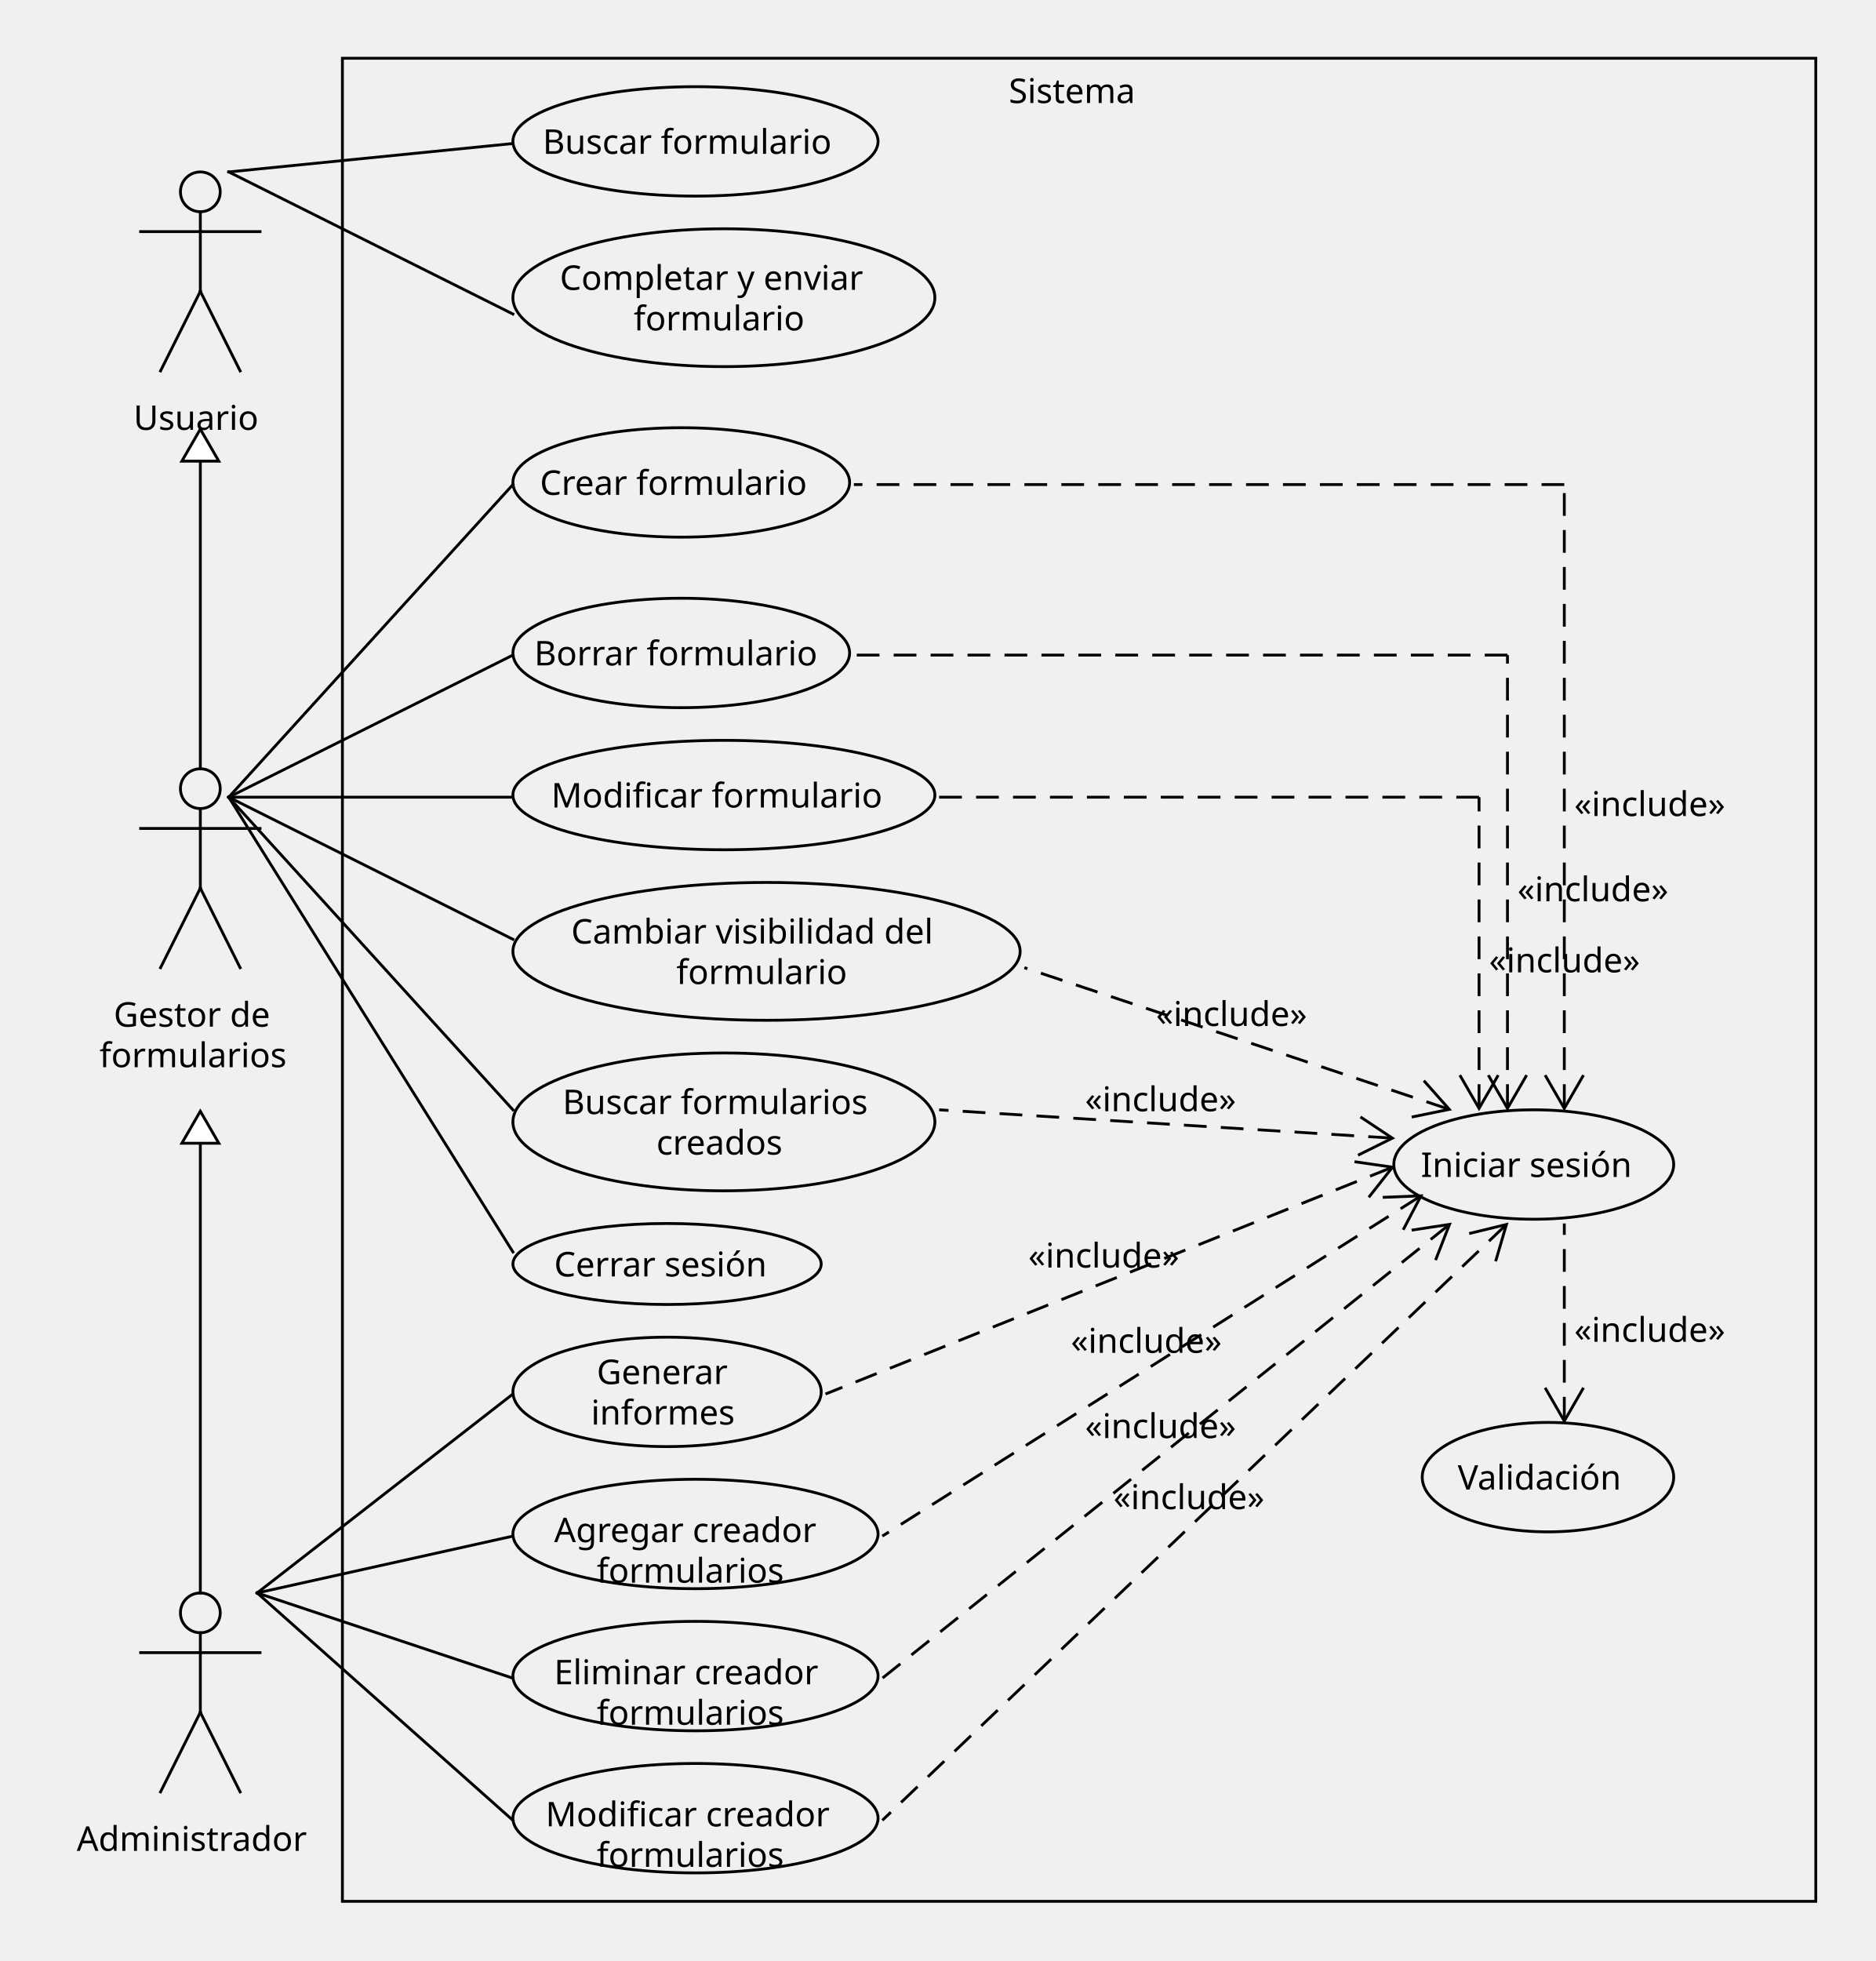
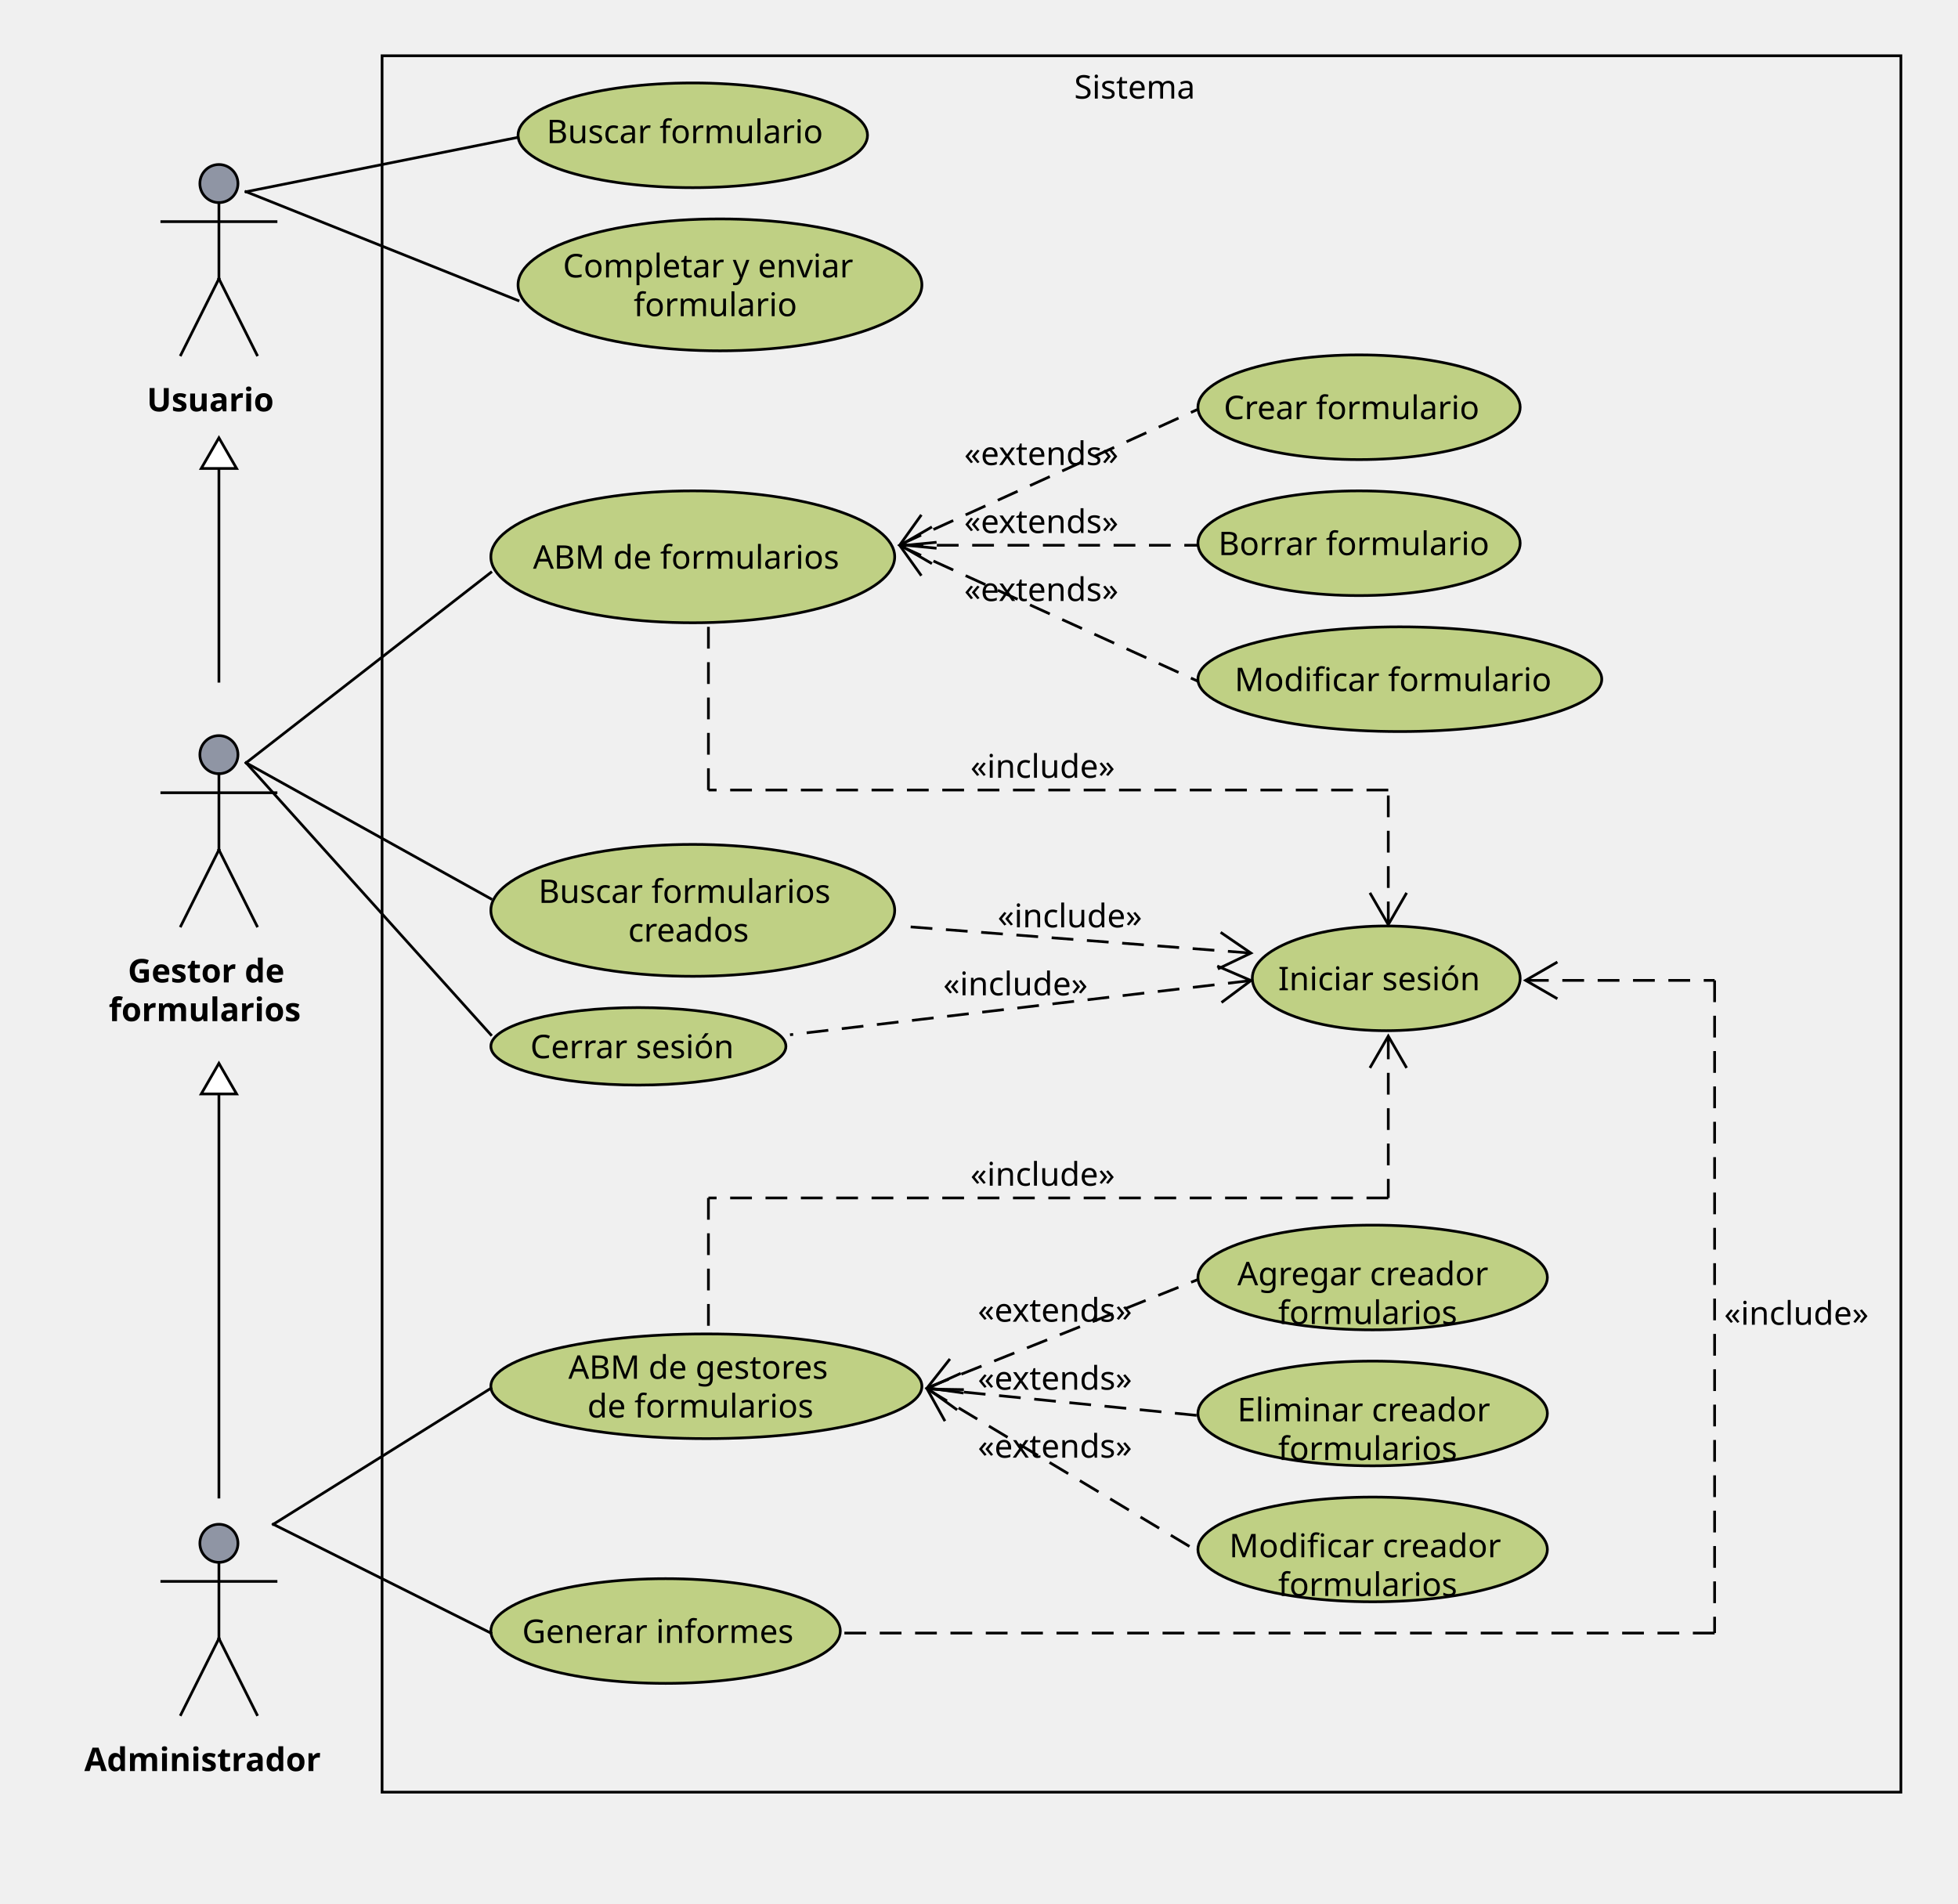
- <svg xmlns="http://www.w3.org/2000/svg" fill-opacity="1" color-rendering="auto" color-interpolation="auto" text-rendering="auto" stroke="black" stroke-linecap="square" width="660" stroke-miterlimit="10" shape-rendering="auto" stroke-opacity="1" fill="black" stroke-dasharray="none" font-weight="normal" stroke-width="1" viewBox="-20 -20 660 690" height="690" font-family="'Dialog'" font-style="normal" stroke-linejoin="miter" font-size="12px" stroke-dashoffset="0" image-rendering="auto">
+ <svg xmlns="http://www.w3.org/2000/svg" fill-opacity="1" color-rendering="auto" color-interpolation="auto" text-rendering="auto" stroke="black" stroke-linecap="square" width="720" stroke-miterlimit="10" shape-rendering="auto" stroke-opacity="1" fill="black" stroke-dasharray="none" font-weight="normal" stroke-width="1" viewBox="20 -20 720 700" height="700" font-family="'Dialog'" font-style="normal" stroke-linejoin="miter" font-size="12px" stroke-dashoffset="0" image-rendering="auto">
  <defs id="genericDefs" />
  <g>
    <defs id="defs1">
      <clipPath clipPathUnits="userSpaceOnUse" id="clipPath1">
        <path d="M0 0 L2147483647 0 L2147483647 2147483647 L0 2147483647 L0 0 Z" />
      </clipPath>
      <clipPath clipPathUnits="userSpaceOnUse" id="clipPath2">
+         <path d="M0 0 L0 40 L130 40 L130 0 Z" />
+       </clipPath>
+       <clipPath clipPathUnits="userSpaceOnUse" id="clipPath3">
+         <path d="M0 0 L0 40 L160 40 L160 0 Z" />
+       </clipPath>
+       <clipPath clipPathUnits="userSpaceOnUse" id="clipPath4">
+         <path d="M0 0 L0 50 L150 50 L150 0 Z" />
+       </clipPath>
+       <clipPath clipPathUnits="userSpaceOnUse" id="clipPath5">
        <path d="M0 0 L0 30 L110 30 L110 0 Z" />
-       </clipPath>
-       <clipPath clipPathUnits="userSpaceOnUse" id="clipPath3">
-         <path d="M0 0 L0 40 L110 40 L110 0 Z" />
-       </clipPath>
-       <clipPath clipPathUnits="userSpaceOnUse" id="clipPath4">
-         <path d="M0 0 L0 50 L180 50 L180 0 Z" />
-       </clipPath>
-       <clipPath clipPathUnits="userSpaceOnUse" id="clipPath5">
-         <path d="M0 0 L0 50 L150 50 L150 0 Z" />
      </clipPath>
      <clipPath clipPathUnits="userSpaceOnUse" id="clipPath6">
        <path d="M0 0 L0 40 L150 40 L150 0 Z" />
      </clipPath>
      <clipPath clipPathUnits="userSpaceOnUse" id="clipPath7">
        <path d="M0 0 L0 40 L120 40 L120 0 Z" />
      </clipPath>
      <clipPath clipPathUnits="userSpaceOnUse" id="clipPath8">
-         <path d="M0 0 L0 40 L130 40 L130 0 Z" />
+         <path d="M0 0 L0 640 L560 640 L560 0 Z" />
      </clipPath>
      <clipPath clipPathUnits="userSpaceOnUse" id="clipPath9">
-         <path d="M0 0 L0 40 L90 40 L90 0 Z" />
+         <path d="M0 0 L0 40 L100 40 L100 0 Z" />
      </clipPath>
      <clipPath clipPathUnits="userSpaceOnUse" id="clipPath10">
-         <path d="M0 0 L0 650 L520 650 L520 0 Z" />
+         <path d="M0 0 L0 150 L80 150 L80 0 Z" />
      </clipPath>
      <clipPath clipPathUnits="userSpaceOnUse" id="clipPath11">
-         <path d="M0 0 L0 40 L100 40 L100 0 Z" />
+         <path d="M0 0 L0 120 L120 120 L120 0 Z" />
      </clipPath>
      <clipPath clipPathUnits="userSpaceOnUse" id="clipPath12">
-         <path d="M0 0 L0 100 L60 100 L60 0 Z" />
+         <path d="M0 0 L0 130 L100 130 L100 0 Z" />
      </clipPath>
      <clipPath clipPathUnits="userSpaceOnUse" id="clipPath13">
-         <path d="M0 0 L0 100 L100 100 L100 0 Z" />
+         <path d="M0 0 L0 80 L140 80 L140 0 Z" />
      </clipPath>
      <clipPath clipPathUnits="userSpaceOnUse" id="clipPath14">
-         <path d="M0 0 L0 120 L80 120 L80 0 Z" />
+         <path d="M0 0 L0 40 L140 40 L140 0 Z" />
      </clipPath>
      <clipPath clipPathUnits="userSpaceOnUse" id="clipPath15">
-         <path d="M0 0 L0 40 L190 40 L190 0 Z" />
+         <path d="M0 0 L0 80 L110 80 L110 0 Z" />
      </clipPath>
      <clipPath clipPathUnits="userSpaceOnUse" id="clipPath16">
-         <path d="M0 0 L0 190 L130 190 L130 0 Z" />
+         <path d="M0 0 L0 100 L120 100 L120 0 Z" />
      </clipPath>
      <clipPath clipPathUnits="userSpaceOnUse" id="clipPath17">
-         <path d="M0 0 L0 110 L230 110 L230 0 Z" />
+         <path d="M0 0 L0 50 L200 50 L200 0 Z" />
      </clipPath>
      <clipPath clipPathUnits="userSpaceOnUse" id="clipPath18">
-         <path d="M0 0 L0 100 L120 100 L120 0 Z" />
+         <path d="M0 0 L0 130 L120 130 L120 0 Z" />
      </clipPath>
      <clipPath clipPathUnits="userSpaceOnUse" id="clipPath19">
-         <path d="M0 0 L0 80 L180 80 L180 0 Z" />
+         <path d="M0 0 L0 140 L280 140 L280 0 Z" />
      </clipPath>
      <clipPath clipPathUnits="userSpaceOnUse" id="clipPath20">
-         <path d="M0 0 L0 140 L270 140 L270 0 Z" />
+         <path d="M0 0 L0 70 L130 70 L130 0 Z" />
      </clipPath>
      <clipPath clipPathUnits="userSpaceOnUse" id="clipPath21">
-         <path d="M0 0 L0 190 L310 190 L310 0 Z" />
+         <path d="M0 0 L0 270 L400 270 L400 0 Z" />
      </clipPath>
      <clipPath clipPathUnits="userSpaceOnUse" id="clipPath22">
-         <path d="M0 0 L0 250 L330 250 L330 0 Z" />
+         <path d="M0 0 L0 70 L110 70 L110 0 Z" />
      </clipPath>
      <clipPath clipPathUnits="userSpaceOnUse" id="clipPath23">
-         <path d="M0 0 L0 80 L130 80 L130 0 Z" />
+         <path d="M0 0 L0 50 L130 50 L130 0 Z" />
      </clipPath>
      <clipPath clipPathUnits="userSpaceOnUse" id="clipPath24">
-         <path d="M0 0 L0 140 L130 140 L130 0 Z" />
+         <path d="M0 0 L0 190 L30 190 L30 0 Z" />
      </clipPath>
      <clipPath clipPathUnits="userSpaceOnUse" id="clipPath25">
-         <path d="M0 0 L0 240 L250 240 L250 0 Z" />
+         <path d="M0 0 L0 90 L130 90 L130 0 Z" />
      </clipPath>
      <clipPath clipPathUnits="userSpaceOnUse" id="clipPath26">
-         <path d="M0 0 L0 190 L230 190 L230 0 Z" />
+         <path d="M0 0 L0 120 L30 120 L30 0 Z" />
      </clipPath>
      <clipPath clipPathUnits="userSpaceOnUse" id="clipPath27">
-         <path d="M0 0 L0 110 L120 110 L120 0 Z" />
-       </clipPath>
-       <clipPath clipPathUnits="userSpaceOnUse" id="clipPath28">
-         <path d="M0 0 L0 60 L120 60 L120 0 Z" />
-       </clipPath>
-       <clipPath clipPathUnits="userSpaceOnUse" id="clipPath29">
-         <path d="M0 0 L0 100 L80 100 L80 0 Z" />
-       </clipPath>
-       <clipPath clipPathUnits="userSpaceOnUse" id="clipPath30">
-         <path d="M0 0 L0 200 L30 200 L30 0 Z" />
-       </clipPath>
-       <clipPath clipPathUnits="userSpaceOnUse" id="clipPath31">
-         <path d="M0 0 L0 150 L220 150 L220 0 Z" />
-       </clipPath>
-       <clipPath clipPathUnits="userSpaceOnUse" id="clipPath32">
-         <path d="M0 0 L0 50 L120 50 L120 0 Z" />
-       </clipPath>
-       <clipPath clipPathUnits="userSpaceOnUse" id="clipPath33">
-         <path d="M0 0 L0 150 L30 150 L30 0 Z" />
+         <path d="M0 0 L0 80 L120 80 L120 0 Z" />
      </clipPath>
    </defs>
-     <g fill="rgb(255,255,255)" fill-opacity="0" transform="translate(160,410)" stroke-opacity="0" stroke="rgb(255,255,255)">
-       <ellipse rx="54.25" ry="14.25" clip-path="url(#clipPath2)" cx="54.75" cy="14.75" stroke="none" />
-     </g>
-     <g transform="translate(160,410)">
-       <ellipse rx="54.25" fill="none" ry="14.25" clip-path="url(#clipPath2)" cx="54.75" cy="14.75" />
-       <text x="15" xml:space="preserve" y="19.125" clip-path="url(#clipPath2)" font-family="sans-serif" stroke="none">Cerrar sesión</text>
-     </g>
-     <g fill="rgb(255,255,255)" fill-opacity="0" transform="translate(160,450)" stroke-opacity="0" stroke="rgb(255,255,255)">
-       <ellipse rx="54.25" ry="19.25" clip-path="url(#clipPath3)" cx="54.75" cy="19.75" stroke="none" />
-     </g>
-     <g transform="translate(160,450)">
-       <ellipse rx="54.25" fill="none" ry="19.25" clip-path="url(#clipPath3)" cx="54.75" cy="19.75" />
-       <text x="30" xml:space="preserve" y="17" clip-path="url(#clipPath3)" font-family="sans-serif" stroke="none">Generar</text>
-       <text x="28" xml:space="preserve" y="31.25" clip-path="url(#clipPath3)" font-family="sans-serif" stroke="none">informes</text>
-     </g>
-     <g fill="rgb(255,255,255)" fill-opacity="0" transform="translate(160,290)" stroke-opacity="0" stroke="rgb(255,255,255)">
-       <ellipse rx="89.25" ry="24.25" clip-path="url(#clipPath4)" cx="89.75" cy="24.75" stroke="none" />
-     </g>
-     <g transform="translate(160,290)">
-       <ellipse rx="89.25" fill="none" ry="24.25" clip-path="url(#clipPath4)" cx="89.75" cy="24.75" />
-       <text x="21" xml:space="preserve" y="22" clip-path="url(#clipPath4)" font-family="sans-serif" stroke="none">Cambiar visibilidad del</text>
-       <text x="58" xml:space="preserve" y="36.25" clip-path="url(#clipPath4)" font-family="sans-serif" stroke="none">formulario</text>
-     </g>
-     <g fill="rgb(255,255,255)" fill-opacity="0" transform="translate(160,350)" stroke-opacity="0" stroke="rgb(255,255,255)">
-       <ellipse rx="74.25" ry="24.25" clip-path="url(#clipPath5)" cx="74.75" cy="24.75" stroke="none" />
-     </g>
-     <g transform="translate(160,350)">
-       <ellipse rx="74.25" fill="none" ry="24.25" clip-path="url(#clipPath5)" cx="74.75" cy="24.75" />
-       <text x="18" xml:space="preserve" y="22" clip-path="url(#clipPath5)" font-family="sans-serif" stroke="none">Buscar formularios</text>
-       <text x="51" xml:space="preserve" y="36.25" clip-path="url(#clipPath5)" font-family="sans-serif" stroke="none">creados</text>
-     </g>
-     <g fill="rgb(255,255,255)" fill-opacity="0" transform="translate(160,240)" stroke-opacity="0" stroke="rgb(255,255,255)">
+     <g fill="rgb(142,176,21)" fill-opacity="0.49" transform="translate(460,430)" stroke-opacity="0.49" stroke="rgb(142,176,21)">
+       <ellipse rx="64.25" ry="19.25" clip-path="url(#clipPath2)" cx="64.75" cy="19.75" stroke="none" />
+     </g>
+     <g transform="translate(460,430)">
+       <ellipse rx="64.25" fill="none" ry="19.25" clip-path="url(#clipPath2)" cx="64.75" cy="19.75" />
+       <text x="15" xml:space="preserve" y="22.625" clip-path="url(#clipPath2)" font-family="sans-serif" stroke="none">Agregar creador</text>
+       <text x="30" xml:space="preserve" y="36.875" clip-path="url(#clipPath2)" font-family="sans-serif" stroke="none">formularios</text>
+     </g>
+     <g fill="rgb(142,176,21)" fill-opacity="0.49" transform="translate(460,530)" stroke-opacity="0.49" stroke="rgb(142,176,21)">
+       <ellipse rx="64.25" ry="19.25" clip-path="url(#clipPath2)" cx="64.75" cy="19.75" stroke="none" />
+     </g>
+     <g transform="translate(460,530)">
+       <ellipse rx="64.25" fill="none" ry="19.25" clip-path="url(#clipPath2)" cx="64.75" cy="19.75" />
+       <text x="12" xml:space="preserve" y="22.625" clip-path="url(#clipPath2)" font-family="sans-serif" stroke="none">Modificar creador</text>
+       <text x="30" xml:space="preserve" y="36.875" clip-path="url(#clipPath2)" font-family="sans-serif" stroke="none">formularios</text>
+     </g>
+     <g fill="rgb(142,176,21)" fill-opacity="0.49" transform="translate(200,470)" stroke-opacity="0.49" stroke="rgb(142,176,21)">
+       <ellipse rx="79.25" ry="19.25" clip-path="url(#clipPath3)" cx="79.75" cy="19.75" stroke="none" />
+     </g>
+     <g transform="translate(200,470)">
+       <ellipse rx="79.25" fill="none" ry="19.25" clip-path="url(#clipPath3)" cx="79.75" cy="19.75" />
+       <text x="29" xml:space="preserve" y="17" clip-path="url(#clipPath3)" font-family="sans-serif" stroke="none">ABM de gestores</text>
+       <text x="36" xml:space="preserve" y="31.25" clip-path="url(#clipPath3)" font-family="sans-serif" stroke="none">de formularios</text>
+     </g>
+     <g fill="rgb(142,176,21)" fill-opacity="0.49" transform="translate(200,160)" stroke-opacity="0.49" stroke="rgb(142,176,21)">
+       <ellipse rx="74.25" ry="24.25" clip-path="url(#clipPath4)" cx="74.75" cy="24.75" stroke="none" />
+     </g>
+     <g transform="translate(200,160)">
+       <ellipse rx="74.25" fill="none" ry="24.25" clip-path="url(#clipPath4)" cx="74.75" cy="24.75" />
+       <text x="16" xml:space="preserve" y="29.125" clip-path="url(#clipPath4)" font-family="sans-serif" stroke="none">ABM de formularios</text>
+     </g>
+     <g fill="rgb(142,176,21)" fill-opacity="0.49" transform="translate(200,350)" stroke-opacity="0.49" stroke="rgb(142,176,21)">
+       <ellipse rx="54.25" ry="14.25" clip-path="url(#clipPath5)" cx="54.75" cy="14.75" stroke="none" />
+     </g>
+     <g transform="translate(200,350)">
+       <ellipse rx="54.25" fill="none" ry="14.25" clip-path="url(#clipPath5)" cx="54.75" cy="14.75" />
+       <text x="15" xml:space="preserve" y="19.125" clip-path="url(#clipPath5)" font-family="sans-serif" stroke="none">Cerrar sesión</text>
+     </g>
+     <g fill="rgb(142,176,21)" fill-opacity="0.49" transform="translate(200,290)" stroke-opacity="0.49" stroke="rgb(142,176,21)">
+       <ellipse rx="74.25" ry="24.25" clip-path="url(#clipPath4)" cx="74.75" cy="24.75" stroke="none" />
+     </g>
+     <g transform="translate(200,290)">
+       <ellipse rx="74.25" fill="none" ry="24.25" clip-path="url(#clipPath4)" cx="74.75" cy="24.75" />
+       <text x="18" xml:space="preserve" y="22" clip-path="url(#clipPath4)" font-family="sans-serif" stroke="none">Buscar formularios</text>
+       <text x="51" xml:space="preserve" y="36.25" clip-path="url(#clipPath4)" font-family="sans-serif" stroke="none">creados</text>
+     </g>
+     <g fill="rgb(142,176,21)" fill-opacity="0.49" transform="translate(460,210)" stroke-opacity="0.49" stroke="rgb(142,176,21)">
      <ellipse rx="74.25" ry="19.25" clip-path="url(#clipPath6)" cx="74.75" cy="19.75" stroke="none" />
    </g>
-     <g transform="translate(160,240)">
+     <g transform="translate(460,210)">
      <ellipse rx="74.25" fill="none" ry="19.25" clip-path="url(#clipPath6)" cx="74.75" cy="19.75" />
      <text x="14" xml:space="preserve" y="24.125" clip-path="url(#clipPath6)" font-family="sans-serif" stroke="none">Modificar formulario</text>
    </g>
-     <g fill="rgb(255,255,255)" fill-opacity="0" transform="translate(160,190)" stroke-opacity="0" stroke="rgb(255,255,255)">
+     <g fill="rgb(142,176,21)" fill-opacity="0.49" transform="translate(460,160)" stroke-opacity="0.49" stroke="rgb(142,176,21)">
      <ellipse rx="59.25" ry="19.25" clip-path="url(#clipPath7)" cx="59.75" cy="19.75" stroke="none" />
    </g>
-     <g transform="translate(160,190)">
+     <g transform="translate(460,160)">
      <ellipse rx="59.25" fill="none" ry="19.25" clip-path="url(#clipPath7)" cx="59.75" cy="19.75" />
      <text x="8" xml:space="preserve" y="24.125" clip-path="url(#clipPath7)" font-family="sans-serif" stroke="none">Borrar formulario</text>
    </g>
-     <g fill="rgb(255,255,255)" fill-opacity="0" transform="translate(160,130)" stroke-opacity="0" stroke="rgb(255,255,255)">
+     <g fill="rgb(142,176,21)" fill-opacity="0.49" transform="translate(460,110)" stroke-opacity="0.49" stroke="rgb(142,176,21)">
      <ellipse rx="59.25" ry="19.25" clip-path="url(#clipPath7)" cx="59.75" cy="19.75" stroke="none" />
    </g>
-     <g transform="translate(160,130)">
+     <g transform="translate(460,110)">
      <ellipse rx="59.25" fill="none" ry="19.25" clip-path="url(#clipPath7)" cx="59.75" cy="19.75" />
      <text x="10" xml:space="preserve" y="24.125" clip-path="url(#clipPath7)" font-family="sans-serif" stroke="none">Crear formulario</text>
    </g>
-     <g fill="rgb(255,255,255)" fill-opacity="0" transform="translate(160,600)" stroke-opacity="0" stroke="rgb(255,255,255)">
-       <ellipse rx="64.25" ry="19.25" clip-path="url(#clipPath8)" cx="64.75" cy="19.75" stroke="none" />
-     </g>
-     <g transform="translate(160,600)">
-       <ellipse rx="64.25" fill="none" ry="19.25" clip-path="url(#clipPath8)" cx="64.75" cy="19.75" />
-       <text x="12" xml:space="preserve" y="22.625" clip-path="url(#clipPath8)" font-family="sans-serif" stroke="none">Modificar creador</text>
-       <text x="30" xml:space="preserve" y="36.875" clip-path="url(#clipPath8)" font-family="sans-serif" stroke="none">formularios</text>
-     </g>
-     <g fill="rgb(255,255,255)" fill-opacity="0" transform="translate(160,550)" stroke-opacity="0" stroke="rgb(255,255,255)">
-       <ellipse rx="64.25" ry="19.25" clip-path="url(#clipPath8)" cx="64.75" cy="19.75" stroke="none" />
-     </g>
-     <g transform="translate(160,550)">
-       <ellipse rx="64.25" fill="none" ry="19.25" clip-path="url(#clipPath8)" cx="64.75" cy="19.75" />
-       <text x="15" xml:space="preserve" y="22.625" clip-path="url(#clipPath8)" font-family="sans-serif" stroke="none">Eliminar creador</text>
-       <text x="30" xml:space="preserve" y="36.875" clip-path="url(#clipPath8)" font-family="sans-serif" stroke="none">formularios</text>
-     </g>
-     <g fill="rgb(255,255,255)" fill-opacity="0" transform="translate(160,500)" stroke-opacity="0" stroke="rgb(255,255,255)">
-       <ellipse rx="64.25" ry="19.25" clip-path="url(#clipPath8)" cx="64.75" cy="19.75" stroke="none" />
-     </g>
-     <g transform="translate(160,500)">
-       <ellipse rx="64.25" fill="none" ry="19.25" clip-path="url(#clipPath8)" cx="64.75" cy="19.75" />
-       <text x="15" xml:space="preserve" y="22.625" clip-path="url(#clipPath8)" font-family="sans-serif" stroke="none">Agregar creador</text>
-       <text x="30" xml:space="preserve" y="36.875" clip-path="url(#clipPath8)" font-family="sans-serif" stroke="none">formularios</text>
-     </g>
-     <g fill="rgb(255,255,255)" fill-opacity="0" transform="translate(480,480)" stroke-opacity="0" stroke="rgb(255,255,255)">
-       <ellipse rx="44.25" ry="19.25" clip-path="url(#clipPath9)" cx="44.75" cy="19.75" stroke="none" />
-     </g>
-     <g transform="translate(480,480)">
-       <ellipse rx="44.25" fill="none" ry="19.25" clip-path="url(#clipPath9)" cx="44.75" cy="19.75" />
-       <text x="13" xml:space="preserve" y="24.125" clip-path="url(#clipPath9)" font-family="sans-serif" stroke="none">Validación</text>
-     </g>
-     <g fill="rgb(255,255,255)" fill-opacity="0" transform="translate(100,0)" stroke-opacity="0" stroke="rgb(255,255,255)">
-       <rect x="0.5" width="518.5" height="648.5" y="0.5" clip-path="url(#clipPath10)" stroke="none" />
-     </g>
-     <g transform="translate(100,0)">
-       <rect fill="none" x="0.5" width="518.5" height="648.5" y="0.5" clip-path="url(#clipPath10)" />
-       <text x="235" xml:space="preserve" y="16.25" clip-path="url(#clipPath10)" font-family="sans-serif" stroke="none">Sistema</text>
-     </g>
-     <g fill="rgb(255,255,255)" fill-opacity="0" transform="translate(470,370)" stroke-opacity="0" stroke="rgb(255,255,255)">
-       <ellipse rx="49.25" ry="19.25" clip-path="url(#clipPath11)" cx="49.75" cy="19.75" stroke="none" />
-     </g>
-     <g transform="translate(470,370)">
-       <ellipse rx="49.25" fill="none" ry="19.25" clip-path="url(#clipPath11)" cx="49.75" cy="19.75" />
-       <text x="10" xml:space="preserve" y="24.125" clip-path="url(#clipPath11)" font-family="sans-serif" stroke="none">Iniciar sesión</text>
-     </g>
-     <g fill="rgb(255,255,255)" fill-opacity="0" transform="translate(20,40)" stroke-opacity="0" stroke="rgb(255,255,255)">
-       <circle r="7" clip-path="url(#clipPath12)" cx="30.5" cy="7.5" stroke="none" />
-     </g>
-     <g transform="translate(20,40)">
-       <circle fill="none" r="7" clip-path="url(#clipPath12)" cx="30.5" cy="7.5" />
-       <path fill="none" d="M9.5 21.5 L51.5 21.5" clip-path="url(#clipPath12)" />
-       <path fill="none" d="M30.5 14.5 L30.5 42.5" clip-path="url(#clipPath12)" />
-       <path fill="none" d="M30.5 42.5 L16.5 70.5" clip-path="url(#clipPath12)" />
-       <path fill="none" d="M30.5 42.5 L44.5 70.5" clip-path="url(#clipPath12)" />
-       <text x="7" xml:space="preserve" y="91.25" clip-path="url(#clipPath12)" font-family="sans-serif" stroke="none">Usuario</text>
-     </g>
-     <g fill="rgb(255,255,255)" fill-opacity="0" transform="translate(160,10)" stroke-opacity="0" stroke="rgb(255,255,255)">
-       <ellipse rx="64.25" ry="19.25" clip-path="url(#clipPath8)" cx="64.75" cy="19.75" stroke="none" />
-     </g>
-     <g transform="translate(160,10)">
-       <ellipse rx="64.25" fill="none" ry="19.25" clip-path="url(#clipPath8)" cx="64.75" cy="19.75" />
-       <text x="11" xml:space="preserve" y="24.125" clip-path="url(#clipPath8)" font-family="sans-serif" stroke="none">Buscar formulario</text>
-     </g>
-     <g fill="rgb(255,255,255)" fill-opacity="0" transform="translate(160,60)" stroke-opacity="0" stroke="rgb(255,255,255)">
-       <ellipse rx="74.25" ry="24.25" clip-path="url(#clipPath5)" cx="74.75" cy="24.75" stroke="none" />
-     </g>
-     <g transform="translate(160,60)">
-       <ellipse rx="74.25" fill="none" ry="24.25" clip-path="url(#clipPath5)" cx="74.75" cy="24.75" />
-       <text x="17" xml:space="preserve" y="22" clip-path="url(#clipPath5)" font-family="sans-serif" stroke="none">Completar y enviar</text>
-       <text x="43" xml:space="preserve" y="36.25" clip-path="url(#clipPath5)" font-family="sans-serif" stroke="none">formulario</text>
-     </g>
-     <g fill="rgb(255,255,255)" fill-opacity="0" transform="translate(0,540)" stroke-opacity="0" stroke="rgb(255,255,255)">
-       <circle r="7" clip-path="url(#clipPath13)" cx="50.5" cy="7.5" stroke="none" />
-     </g>
-     <g transform="translate(0,540)">
-       <circle fill="none" r="7" clip-path="url(#clipPath13)" cx="50.5" cy="7.5" />
-       <path fill="none" d="M29.5 21.5 L71.5 21.5" clip-path="url(#clipPath13)" />
-       <path fill="none" d="M50.5 14.5 L50.5 42.5" clip-path="url(#clipPath13)" />
-       <path fill="none" d="M50.5 42.5 L36.5 70.5" clip-path="url(#clipPath13)" />
-       <path fill="none" d="M50.5 42.5 L64.5 70.5" clip-path="url(#clipPath13)" />
-       <text x="7" xml:space="preserve" y="91.25" clip-path="url(#clipPath13)" font-family="sans-serif" stroke="none">Administrador</text>
-     </g>
-     <g fill="rgb(255,255,255)" fill-opacity="0" transform="translate(10,250)" stroke-opacity="0" stroke="rgb(255,255,255)">
-       <circle r="7" clip-path="url(#clipPath14)" cx="40.5" cy="7.5" stroke="none" />
-     </g>
-     <g transform="translate(10,250)">
-       <circle fill="none" r="7" clip-path="url(#clipPath14)" cx="40.5" cy="7.5" />
-       <path fill="none" d="M19.5 21.5 L61.5 21.5" clip-path="url(#clipPath14)" />
-       <path fill="none" d="M40.5 14.5 L40.5 42.5" clip-path="url(#clipPath14)" />
-       <path fill="none" d="M40.5 42.5 L26.5 70.5" clip-path="url(#clipPath14)" />
-       <path fill="none" d="M40.5 42.5 L54.5 70.5" clip-path="url(#clipPath14)" />
-       <text x="10" xml:space="preserve" y="91.25" clip-path="url(#clipPath14)" font-family="sans-serif" stroke="none">Gestor de</text>
-       <text x="5" xml:space="preserve" y="105.5" clip-path="url(#clipPath14)" font-family="sans-serif" stroke="none">formularios</text>
-     </g>
-     <g stroke-dasharray="8,5" stroke-miterlimit="5" transform="translate(300,360)" stroke-linecap="butt">
-       <path fill="none" d="M169.502 20.438 L10.5 10.5" clip-path="url(#clipPath15)" />
-       <path fill="none" stroke-miterlimit="10" stroke-dasharray="none" d="M159.17 13.279 L170.001 20.469 L158.359 26.254" clip-path="url(#clipPath15)" stroke-linecap="square" />
-     </g>
-     <g font-family="sans-serif" transform="translate(300,360)">
-       <text x="61.841" xml:space="preserve" y="11" clip-path="url(#clipPath15)" stroke="none">«include»</text>
+     <g fill="rgb(142,176,21)" fill-opacity="0.49" transform="translate(200,560)" stroke-opacity="0.49" stroke="rgb(142,176,21)">
+       <ellipse rx="64.25" ry="19.25" clip-path="url(#clipPath2)" cx="64.75" cy="19.75" stroke="none" />
+     </g>
+     <g transform="translate(200,560)">
+       <ellipse rx="64.25" fill="none" ry="19.25" clip-path="url(#clipPath2)" cx="64.75" cy="19.75" />
+       <text x="12" xml:space="preserve" y="24.125" clip-path="url(#clipPath2)" font-family="sans-serif" stroke="none">Generar informes</text>
+     </g>
+     <g fill="rgb(142,176,21)" fill-opacity="0.49" transform="translate(460,480)" stroke-opacity="0.49" stroke="rgb(142,176,21)">
+       <ellipse rx="64.25" ry="19.25" clip-path="url(#clipPath2)" cx="64.75" cy="19.75" stroke="none" />
+     </g>
+     <g transform="translate(460,480)">
+       <ellipse rx="64.25" fill="none" ry="19.25" clip-path="url(#clipPath2)" cx="64.75" cy="19.75" />
+       <text x="15" xml:space="preserve" y="22.625" clip-path="url(#clipPath2)" font-family="sans-serif" stroke="none">Eliminar creador</text>
+       <text x="30" xml:space="preserve" y="36.875" clip-path="url(#clipPath2)" font-family="sans-serif" stroke="none">formularios</text>
+     </g>
+     <g fill="rgb(255,255,255)" fill-opacity="0" transform="translate(160,0)" stroke-opacity="0" stroke="rgb(255,255,255)">
+       <rect x="0.5" width="558.5" height="638.5" y="0.5" clip-path="url(#clipPath8)" stroke="none" />
+     </g>
+     <g transform="translate(160,0)">
+       <rect fill="none" x="0.5" width="558.5" height="638.5" y="0.5" clip-path="url(#clipPath8)" />
+       <text x="255" xml:space="preserve" y="16.25" clip-path="url(#clipPath8)" font-family="sans-serif" stroke="none">Sistema</text>
+     </g>
+     <g fill="rgb(142,176,21)" fill-opacity="0.49" transform="translate(480,320)" stroke-opacity="0.49" stroke="rgb(142,176,21)">
+       <ellipse rx="49.25" ry="19.25" clip-path="url(#clipPath9)" cx="49.75" cy="19.75" stroke="none" />
+     </g>
+     <g transform="translate(480,320)">
+       <ellipse rx="49.25" fill="none" ry="19.25" clip-path="url(#clipPath9)" cx="49.75" cy="19.75" />
+       <text x="10" xml:space="preserve" y="24.125" clip-path="url(#clipPath9)" font-family="sans-serif" stroke="none">Iniciar sesión</text>
+     </g>
+     <g fill="rgb(44,55,86)" fill-opacity="0.49" transform="translate(60,40)" stroke-opacity="0.49" stroke="rgb(44,55,86)">
+       <circle r="7" clip-path="url(#clipPath10)" cx="40.5" cy="7.5" stroke="none" />
+     </g>
+     <g transform="translate(60,40)">
+       <circle fill="none" r="7" clip-path="url(#clipPath10)" cx="40.5" cy="7.5" />
+       <path fill="none" d="M19.5 21.5 L61.5 21.5" clip-path="url(#clipPath10)" />
+       <path fill="none" d="M40.5 14.5 L40.5 42.5" clip-path="url(#clipPath10)" />
+       <path fill="none" d="M40.5 42.5 L26.5 70.5" clip-path="url(#clipPath10)" />
+       <path fill="none" d="M40.5 42.5 L54.5 70.5" clip-path="url(#clipPath10)" />
+       <text x="14" y="91.25" clip-path="url(#clipPath10)" font-family="sans-serif" stroke="none" font-weight="bold" xml:space="preserve">Usuario</text>
+     </g>
+     <g fill="rgb(142,176,21)" fill-opacity="0.49" transform="translate(210,10)" stroke-opacity="0.49" stroke="rgb(142,176,21)">
+       <ellipse rx="64.25" ry="19.25" clip-path="url(#clipPath2)" cx="64.75" cy="19.75" stroke="none" />
+     </g>
+     <g transform="translate(210,10)">
+       <ellipse rx="64.25" fill="none" ry="19.25" clip-path="url(#clipPath2)" cx="64.75" cy="19.75" />
+       <text x="11" xml:space="preserve" y="22.625" clip-path="url(#clipPath2)" font-family="sans-serif" stroke="none">Buscar formulario</text>
+     </g>
+     <g fill="rgb(142,176,21)" fill-opacity="0.49" transform="translate(210,60)" stroke-opacity="0.49" stroke="rgb(142,176,21)">
+       <ellipse rx="74.25" ry="24.25" clip-path="url(#clipPath4)" cx="74.75" cy="24.75" stroke="none" />
+     </g>
+     <g transform="translate(210,60)">
+       <ellipse rx="74.25" fill="none" ry="24.25" clip-path="url(#clipPath4)" cx="74.75" cy="24.75" />
+       <text x="17" xml:space="preserve" y="22" clip-path="url(#clipPath4)" font-family="sans-serif" stroke="none">Completar y enviar</text>
+       <text x="43" xml:space="preserve" y="36.25" clip-path="url(#clipPath4)" font-family="sans-serif" stroke="none">formulario</text>
+     </g>
+     <g fill="rgb(44,55,86)" fill-opacity="0.49" transform="translate(40,540)" stroke-opacity="0.49" stroke="rgb(44,55,86)">
+       <circle r="7" clip-path="url(#clipPath11)" cx="60.5" cy="7.5" stroke="none" />
+     </g>
+     <g transform="translate(40,540)">
+       <circle fill="none" r="7" clip-path="url(#clipPath11)" cx="60.5" cy="7.5" />
+       <path fill="none" d="M39.5 21.5 L81.5 21.5" clip-path="url(#clipPath11)" />
+       <path fill="none" d="M60.5 14.5 L60.5 42.5" clip-path="url(#clipPath11)" />
+       <path fill="none" d="M60.5 42.5 L46.5 70.5" clip-path="url(#clipPath11)" />
+       <path fill="none" d="M60.5 42.5 L74.5 70.5" clip-path="url(#clipPath11)" />
+       <text x="11" y="91.25" clip-path="url(#clipPath11)" font-family="sans-serif" stroke="none" font-weight="bold" xml:space="preserve">Administrador</text>
+     </g>
+     <g fill="rgb(44,55,86)" fill-opacity="0.49" transform="translate(50,250)" stroke-opacity="0.49" stroke="rgb(44,55,86)">
+       <circle r="7" clip-path="url(#clipPath12)" cx="50.5" cy="7.5" stroke="none" />
    </g>
    <g transform="translate(50,250)">
-       <path fill="none" d="M110.5 170.5 L10.5 10.5" clip-path="url(#clipPath16)" />
-     </g>
-     <g stroke-dasharray="8,5" stroke-miterlimit="5" transform="translate(260,380)" stroke-linecap="butt">
-       <path fill="none" d="M209.571 10.871 L10.5 90.5" clip-path="url(#clipPath17)" />
-       <path fill="none" stroke-miterlimit="10" stroke-dasharray="none" d="M197.169 8.832 L210.036 10.686 L201.997 20.902" clip-path="url(#clipPath17)" stroke-linecap="square" />
-     </g>
-     <g font-family="sans-serif" transform="translate(260,380)">
-       <text x="81.841" xml:space="preserve" y="46" clip-path="url(#clipPath17)" stroke="none">«include»</text>
-     </g>
-     <g transform="translate(60,460)">
-       <path fill="none" d="M10.5 80.5 L100.5 10.5" clip-path="url(#clipPath18)" />
-     </g>
-     <g stroke-dasharray="8,5" stroke-miterlimit="5" transform="translate(330,310)" stroke-linecap="butt">
-       <path fill="none" d="M159.551 60.184 L10.5 10.5" clip-path="url(#clipPath19)" />
-       <path fill="none" stroke-miterlimit="10" stroke-dasharray="none" d="M151.4 50.615 L160.026 60.342 L147.29 62.948" clip-path="url(#clipPath19)" stroke-linecap="square" />
-     </g>
-     <g font-family="sans-serif" transform="translate(330,310)">
-       <text x="56.841" xml:space="preserve" y="31" clip-path="url(#clipPath19)" stroke="none">«include»</text>
-     </g>
-     <g stroke-dasharray="8,5" stroke-miterlimit="5" transform="translate(300,250)" stroke-linecap="butt">
-       <path fill="none" d="M200.5 119.5 L200.5 10.5" clip-path="url(#clipPath20)" />
-       <path fill="none" d="M200.5 10.5 L10.5 10.5" clip-path="url(#clipPath20)" />
-       <path fill="none" stroke-miterlimit="10" stroke-dasharray="none" d="M207 108.742 L200.5 120 L194 108.742" clip-path="url(#clipPath20)" stroke-linecap="square" />
-     </g>
-     <g font-family="sans-serif" transform="translate(300,250)">
-       <text x="204" xml:space="preserve" y="72.125" clip-path="url(#clipPath20)" stroke="none">«include»</text>
+       <circle fill="none" r="7" clip-path="url(#clipPath12)" cx="50.5" cy="7.5" />
+       <path fill="none" d="M29.5 21.5 L71.5 21.5" clip-path="url(#clipPath12)" />
+       <path fill="none" d="M50.5 14.5 L50.5 42.5" clip-path="url(#clipPath12)" />
+       <path fill="none" d="M50.5 42.5 L36.5 70.5" clip-path="url(#clipPath12)" />
+       <path fill="none" d="M50.5 42.5 L64.5 70.5" clip-path="url(#clipPath12)" />
+       <text x="17" y="91.25" clip-path="url(#clipPath12)" font-family="sans-serif" stroke="none" font-weight="bold" xml:space="preserve">Gestor de</text>
+       <text x="10" y="105.5" clip-path="url(#clipPath12)" font-family="sans-serif" stroke="none" font-weight="bold" xml:space="preserve">formularios</text>
+     </g>
+     <g stroke-dasharray="8,5" stroke-miterlimit="5" transform="translate(340,170)" stroke-linecap="butt">
+       <path fill="none" d="M11.41 10.914 L120.5 60.5" clip-path="url(#clipPath13)" />
+       <path fill="none" stroke-miterlimit="10" stroke-dasharray="none" d="M18.515 21.283 L10.955 10.707 L23.894 9.448" clip-path="url(#clipPath13)" stroke-linecap="square" />
+     </g>
+     <g font-family="sans-serif" transform="translate(340,170)">
+       <text x="34.556" xml:space="preserve" y="31" clip-path="url(#clipPath13)" stroke="none">«extends»</text>
+     </g>
+     <g stroke-dasharray="8,5" stroke-miterlimit="5" transform="translate(340,160)" stroke-linecap="butt">
+       <path fill="none" d="M11.5 20.5 L120.5 20.5" clip-path="url(#clipPath14)" />
+       <path fill="none" stroke-miterlimit="10" stroke-dasharray="none" d="M22.258 27 L11 20.5 L22.258 14" clip-path="url(#clipPath14)" stroke-linecap="square" />
+     </g>
+     <g font-family="sans-serif" transform="translate(340,160)">
+       <text x="34.556" xml:space="preserve" y="16" clip-path="url(#clipPath14)" stroke="none">«extends»</text>
+     </g>
+     <g transform="translate(110,480)">
+       <path fill="none" d="M90.5 10.5 L10.5 60.5" clip-path="url(#clipPath15)" />
+     </g>
+     <g transform="translate(100,180)">
+       <path fill="none" d="M10.5 80.5 L100.5 10.5" clip-path="url(#clipPath16)" />
+     </g>
+     <g stroke-dasharray="8,5" stroke-miterlimit="5" transform="translate(300,330)" stroke-linecap="butt">
+       <path fill="none" d="M179.507 10.617 L10.5 30.5" clip-path="url(#clipPath17)" />
+       <path fill="none" stroke-miterlimit="10" stroke-dasharray="none" d="M168.063 5.418 L180.003 10.558 L169.582 18.329" clip-path="url(#clipPath17)" stroke-linecap="square" />
+     </g>
+     <g font-family="sans-serif" transform="translate(300,330)">
+       <text x="66.841" xml:space="preserve" y="16" clip-path="url(#clipPath17)" stroke="none">«include»</text>
+     </g>
+     <g transform="translate(100,250)">
+       <path fill="none" d="M100.5 110.5 L10.5 10.5" clip-path="url(#clipPath18)" />
+     </g>
+     <g stroke-dasharray="8,5" stroke-miterlimit="5" transform="translate(270,350)" stroke-linecap="butt">
+       <path fill="none" d="M260.5 11.5 L260.5 70.5" clip-path="url(#clipPath19)" />
+       <path fill="none" d="M260.5 70.5 L10.5 70.5" clip-path="url(#clipPath19)" />
+       <path fill="none" d="M10.5 70.5 L10.5 120.5" clip-path="url(#clipPath19)" />
+       <path fill="none" stroke-miterlimit="10" stroke-dasharray="none" d="M254 22.258 L260.5 11 L267 22.258" clip-path="url(#clipPath19)" stroke-linecap="square" />
+     </g>
+     <g font-family="sans-serif" transform="translate(270,350)">
+       <text x="106.841" xml:space="preserve" y="66" clip-path="url(#clipPath19)" stroke="none">«include»</text>
+     </g>
+     <g stroke-dasharray="8,5" stroke-miterlimit="5" transform="translate(350,440)" stroke-linecap="butt">
+       <path fill="none" d="M11.428 50.129 L110.5 10.5" clip-path="url(#clipPath20)" />
+       <path fill="none" stroke-miterlimit="10" stroke-dasharray="none" d="M23.831 52.168 L10.964 50.314 L19.003 40.098" clip-path="url(#clipPath20)" stroke-linecap="square" />
+     </g>
+     <g font-family="sans-serif" transform="translate(350,440)">
+       <text x="29.556" xml:space="preserve" y="26" clip-path="url(#clipPath20)" stroke="none">«extends»</text>
+     </g>
+     <g stroke-dasharray="8,5" stroke-miterlimit="5" transform="translate(340,310)" stroke-linecap="butt">
+       <path fill="none" d="M139.503 20.423 L10.5 10.5" clip-path="url(#clipPath3)" />
+       <path fill="none" stroke-miterlimit="10" stroke-dasharray="none" d="M129.275 13.117 L140.001 20.462 L128.278 26.079" clip-path="url(#clipPath3)" stroke-linecap="square" />
+     </g>
+     <g font-family="sans-serif" transform="translate(340,310)">
+       <text x="46.841" xml:space="preserve" y="11" clip-path="url(#clipPath3)" stroke="none">«include»</text>
    </g>
    <g stroke-dasharray="8,5" stroke-miterlimit="5" transform="translate(270,200)" stroke-linecap="butt">
-       <path fill="none" d="M240.5 169.5 L240.5 10.5" clip-path="url(#clipPath21)" />
-       <path fill="none" d="M240.5 10.5 L10.5 10.5" clip-path="url(#clipPath21)" />
-       <path fill="none" stroke-miterlimit="10" stroke-dasharray="none" d="M247 158.742 L240.5 170 L234 158.742" clip-path="url(#clipPath21)" stroke-linecap="square" />
+       <path fill="none" d="M260.5 119.5 L260.5 70.5" clip-path="url(#clipPath19)" />
+       <path fill="none" d="M260.5 70.5 L10.5 70.5" clip-path="url(#clipPath19)" />
+       <path fill="none" d="M10.5 70.5 L10.5 10.5" clip-path="url(#clipPath19)" />
+       <path fill="none" stroke-miterlimit="10" stroke-dasharray="none" d="M267 108.742 L260.5 120 L254 108.742" clip-path="url(#clipPath19)" stroke-linecap="square" />
    </g>
    <g font-family="sans-serif" transform="translate(270,200)">
-       <text x="244" xml:space="preserve" y="97.125" clip-path="url(#clipPath21)" stroke="none">«include»</text>
-     </g>
-     <g stroke-dasharray="8,5" stroke-miterlimit="5" transform="translate(270,140)" stroke-linecap="butt">
-       <path fill="none" d="M260.5 229.5 L260.5 10.5" clip-path="url(#clipPath22)" />
-       <path fill="none" d="M260.5 10.5 L10.5 10.5" clip-path="url(#clipPath22)" />
-       <path fill="none" stroke-miterlimit="10" stroke-dasharray="none" d="M267 218.742 L260.5 230 L254 218.742" clip-path="url(#clipPath22)" stroke-linecap="square" />
-     </g>
-     <g font-family="sans-serif" transform="translate(270,140)">
-       <text x="264" xml:space="preserve" y="127.125" clip-path="url(#clipPath22)" stroke="none">«include»</text>
-     </g>
-     <g transform="translate(50,250)">
-       <path fill="none" d="M10.5 10.5 L110.5 60.5" clip-path="url(#clipPath23)" />
-     </g>
-     <g transform="translate(50,240)">
-       <path fill="none" d="M10.5 20.5 L110.5 20.5" clip-path="url(#clipPath8)" />
-     </g>
-     <g transform="translate(50,200)">
-       <path fill="none" d="M10.5 60.5 L110.5 10.5" clip-path="url(#clipPath23)" />
-     </g>
-     <g transform="translate(50,140)">
-       <path fill="none" d="M10.5 120.5 L110.5 10.5" clip-path="url(#clipPath24)" />
-     </g>
-     <g stroke-dasharray="8,5" stroke-miterlimit="5" transform="translate(280,400)" stroke-linecap="butt">
-       <path fill="none" d="M229.777 11.191 L10.5 220.5" clip-path="url(#clipPath25)" />
-       <path fill="none" stroke-miterlimit="10" stroke-dasharray="none" d="M217.506 13.917 L230.138 10.845 L226.483 23.321" clip-path="url(#clipPath25)" stroke-linecap="square" />
-     </g>
-     <g font-family="sans-serif" transform="translate(280,400)">
-       <text x="91.841" xml:space="preserve" y="111" clip-path="url(#clipPath25)" stroke="none">«include»</text>
-     </g>
-     <g stroke-dasharray="8,5" stroke-miterlimit="5" transform="translate(280,400)" stroke-linecap="butt">
-       <path fill="none" d="M209.719 11.125 L10.5 170.5" clip-path="url(#clipPath26)" />
-       <path fill="none" stroke-miterlimit="10" stroke-dasharray="none" d="M197.258 12.77 L210.11 10.812 L205.379 22.921" clip-path="url(#clipPath26)" stroke-linecap="square" />
-     </g>
-     <g font-family="sans-serif" transform="translate(280,400)">
-       <text x="81.841" xml:space="preserve" y="86" clip-path="url(#clipPath26)" stroke="none">«include»</text>
-     </g>
-     <g transform="translate(60,530)">
-       <path fill="none" d="M10.5 10.5 L100.5 90.5" clip-path="url(#clipPath27)" />
-     </g>
-     <g transform="translate(60,530)">
-       <path fill="none" d="M10.5 10.5 L100.5 40.5" clip-path="url(#clipPath28)" />
-     </g>
-     <g stroke-dasharray="8,5" stroke-miterlimit="5" transform="translate(520,400)" stroke-linecap="butt">
-       <path fill="none" d="M10.5 79.5 L10.5 10.5" clip-path="url(#clipPath29)" />
-       <path fill="none" stroke-miterlimit="10" stroke-dasharray="none" d="M17 68.742 L10.5 80 L4 68.742" clip-path="url(#clipPath29)" stroke-linecap="square" />
-     </g>
-     <g font-family="sans-serif" transform="translate(520,400)">
-       <text x="14" xml:space="preserve" y="52.125" clip-path="url(#clipPath29)" stroke="none">«include»</text>
-     </g>
-     <g transform="translate(50,20)">
-       <path fill="none" d="M10.5 20.5 L110.5 10.5" clip-path="url(#clipPath8)" />
-     </g>
-     <g transform="translate(50,30)">
-       <path fill="none" d="M10.5 10.5 L110.5 60.5" clip-path="url(#clipPath23)" />
-     </g>
-     <g transform="translate(40,360)">
-       <path fill="none" d="M10.5 11.5 L10.5 180.5" clip-path="url(#clipPath30)" />
-       <path fill="white" d="M4 22.258 L10.5 11 L17 22.258 Z" clip-path="url(#clipPath30)" stroke="none" />
-       <path fill="none" d="M4 22.258 L10.5 11 L17 22.258 Z" clip-path="url(#clipPath30)" />
-     </g>
-     <g stroke-dasharray="8,5" stroke-miterlimit="5" transform="translate(280,390)" stroke-linecap="butt">
-       <path fill="none" d="M199.655 11.034 L10.5 130.5" clip-path="url(#clipPath31)" />
-       <path fill="none" stroke-miterlimit="10" stroke-dasharray="none" d="M187.088 11.283 L200.077 10.767 L194.029 22.274" clip-path="url(#clipPath31)" stroke-linecap="square" />
-     </g>
-     <g font-family="sans-serif" transform="translate(280,390)">
-       <text x="76.841" xml:space="preserve" y="66" clip-path="url(#clipPath31)" stroke="none">«include»</text>
-     </g>
-     <g transform="translate(60,510)">
-       <path fill="none" d="M10.5 30.5 L100.5 10.5" clip-path="url(#clipPath32)" />
-     </g>
-     <g transform="translate(40,120)">
-       <path fill="none" d="M10.5 11.5 L10.5 130.5" clip-path="url(#clipPath33)" />
-       <path fill="white" d="M4 22.258 L10.5 11 L17 22.258 Z" clip-path="url(#clipPath33)" stroke="none" />
-       <path fill="none" d="M4 22.258 L10.5 11 L17 22.258 Z" clip-path="url(#clipPath33)" />
-     </g>
-     <g transform="translate(50,250)">
-       <path fill="none" d="M110.5 120.5 L10.5 10.5" clip-path="url(#clipPath24)" />
+       <text x="106.841" xml:space="preserve" y="66" clip-path="url(#clipPath19)" stroke="none">«include»</text>
+     </g>
+     <g stroke-dasharray="8,5" stroke-miterlimit="5" transform="translate(340,120)" stroke-linecap="butt">
+       <path fill="none" d="M11.41 60.086 L120.5 10.5" clip-path="url(#clipPath13)" />
+       <path fill="none" stroke-miterlimit="10" stroke-dasharray="none" d="M23.894 61.552 L10.955 60.293 L18.515 49.717" clip-path="url(#clipPath13)" stroke-linecap="square" />
+     </g>
+     <g font-family="sans-serif" transform="translate(340,120)">
+       <text x="34.556" xml:space="preserve" y="31" clip-path="url(#clipPath13)" stroke="none">«extends»</text>
+     </g>
+     <g stroke-dasharray="8,5" stroke-miterlimit="5" transform="translate(320,330)" stroke-linecap="butt">
+       <path fill="none" d="M261.5 10.5 L330.5 10.5" clip-path="url(#clipPath21)" />
+       <path fill="none" d="M330.5 10.5 L330.5 250.5" clip-path="url(#clipPath21)" />
+       <path fill="none" d="M330.5 250.5 L10.5 250.5" clip-path="url(#clipPath21)" />
+       <path fill="none" stroke-miterlimit="10" stroke-dasharray="none" d="M272.258 17 L261 10.5 L272.258 4" clip-path="url(#clipPath21)" stroke-linecap="square" />
+     </g>
+     <g font-family="sans-serif" transform="translate(320,330)">
+       <text x="334" xml:space="preserve" y="137.125" clip-path="url(#clipPath21)" stroke="none">«include»</text>
+     </g>
+     <g transform="translate(110,530)">
+       <path fill="none" d="M10.5 10.5 L90.5 50.5" clip-path="url(#clipPath22)" />
+     </g>
+     <g stroke-dasharray="8,5" stroke-miterlimit="5" transform="translate(350,480)" stroke-linecap="butt">
+       <path fill="none" d="M11.495 10.6 L110.5 20.5" clip-path="url(#clipPath2)" />
+       <path fill="none" stroke-miterlimit="10" stroke-dasharray="none" d="M21.553 18.138 L10.998 10.55 L22.847 5.202" clip-path="url(#clipPath2)" stroke-linecap="square" />
+     </g>
+     <g font-family="sans-serif" transform="translate(350,480)">
+       <text x="29.556" xml:space="preserve" y="11" clip-path="url(#clipPath2)" stroke="none">«extends»</text>
+     </g>
+     <g transform="translate(100,20)">
+       <path fill="none" d="M10.5 30.5 L110.5 10.5" clip-path="url(#clipPath23)" />
+     </g>
+     <g transform="translate(100,40)">
+       <path fill="none" d="M10.5 10.5 L110.5 50.5" clip-path="url(#clipPath20)" />
+     </g>
+     <g transform="translate(90,360)">
+       <path fill="none" d="M10.5 11.5 L10.5 170.5" clip-path="url(#clipPath24)" />
+       <path fill="white" d="M4 22.258 L10.5 11 L17 22.258 Z" clip-path="url(#clipPath24)" stroke="none" />
+       <path fill="none" d="M4 22.258 L10.5 11 L17 22.258 Z" clip-path="url(#clipPath24)" />
+     </g>
+     <g stroke-dasharray="8,5" stroke-miterlimit="5" transform="translate(350,480)" stroke-linecap="butt">
+       <path fill="none" d="M11.357 11.014 L110.5 70.5" clip-path="url(#clipPath25)" />
+       <path fill="none" stroke-miterlimit="10" stroke-dasharray="none" d="M17.238 22.123 L10.929 10.757 L23.927 10.976" clip-path="url(#clipPath25)" stroke-linecap="square" />
+     </g>
+     <g font-family="sans-serif" transform="translate(350,480)">
+       <text x="29.556" xml:space="preserve" y="36" clip-path="url(#clipPath25)" stroke="none">«extends»</text>
+     </g>
+     <g transform="translate(90,130)">
+       <path fill="none" d="M10.5 11.5 L10.5 100.5" clip-path="url(#clipPath26)" />
+       <path fill="white" d="M4 22.258 L10.5 11 L17 22.258 Z" clip-path="url(#clipPath26)" stroke="none" />
+       <path fill="none" d="M4 22.258 L10.5 11 L17 22.258 Z" clip-path="url(#clipPath26)" />
+     </g>
+     <g transform="translate(100,250)">
+       <path fill="none" d="M100.5 60.5 L10.5 10.5" clip-path="url(#clipPath27)" />
    </g>
  </g>
</svg>
